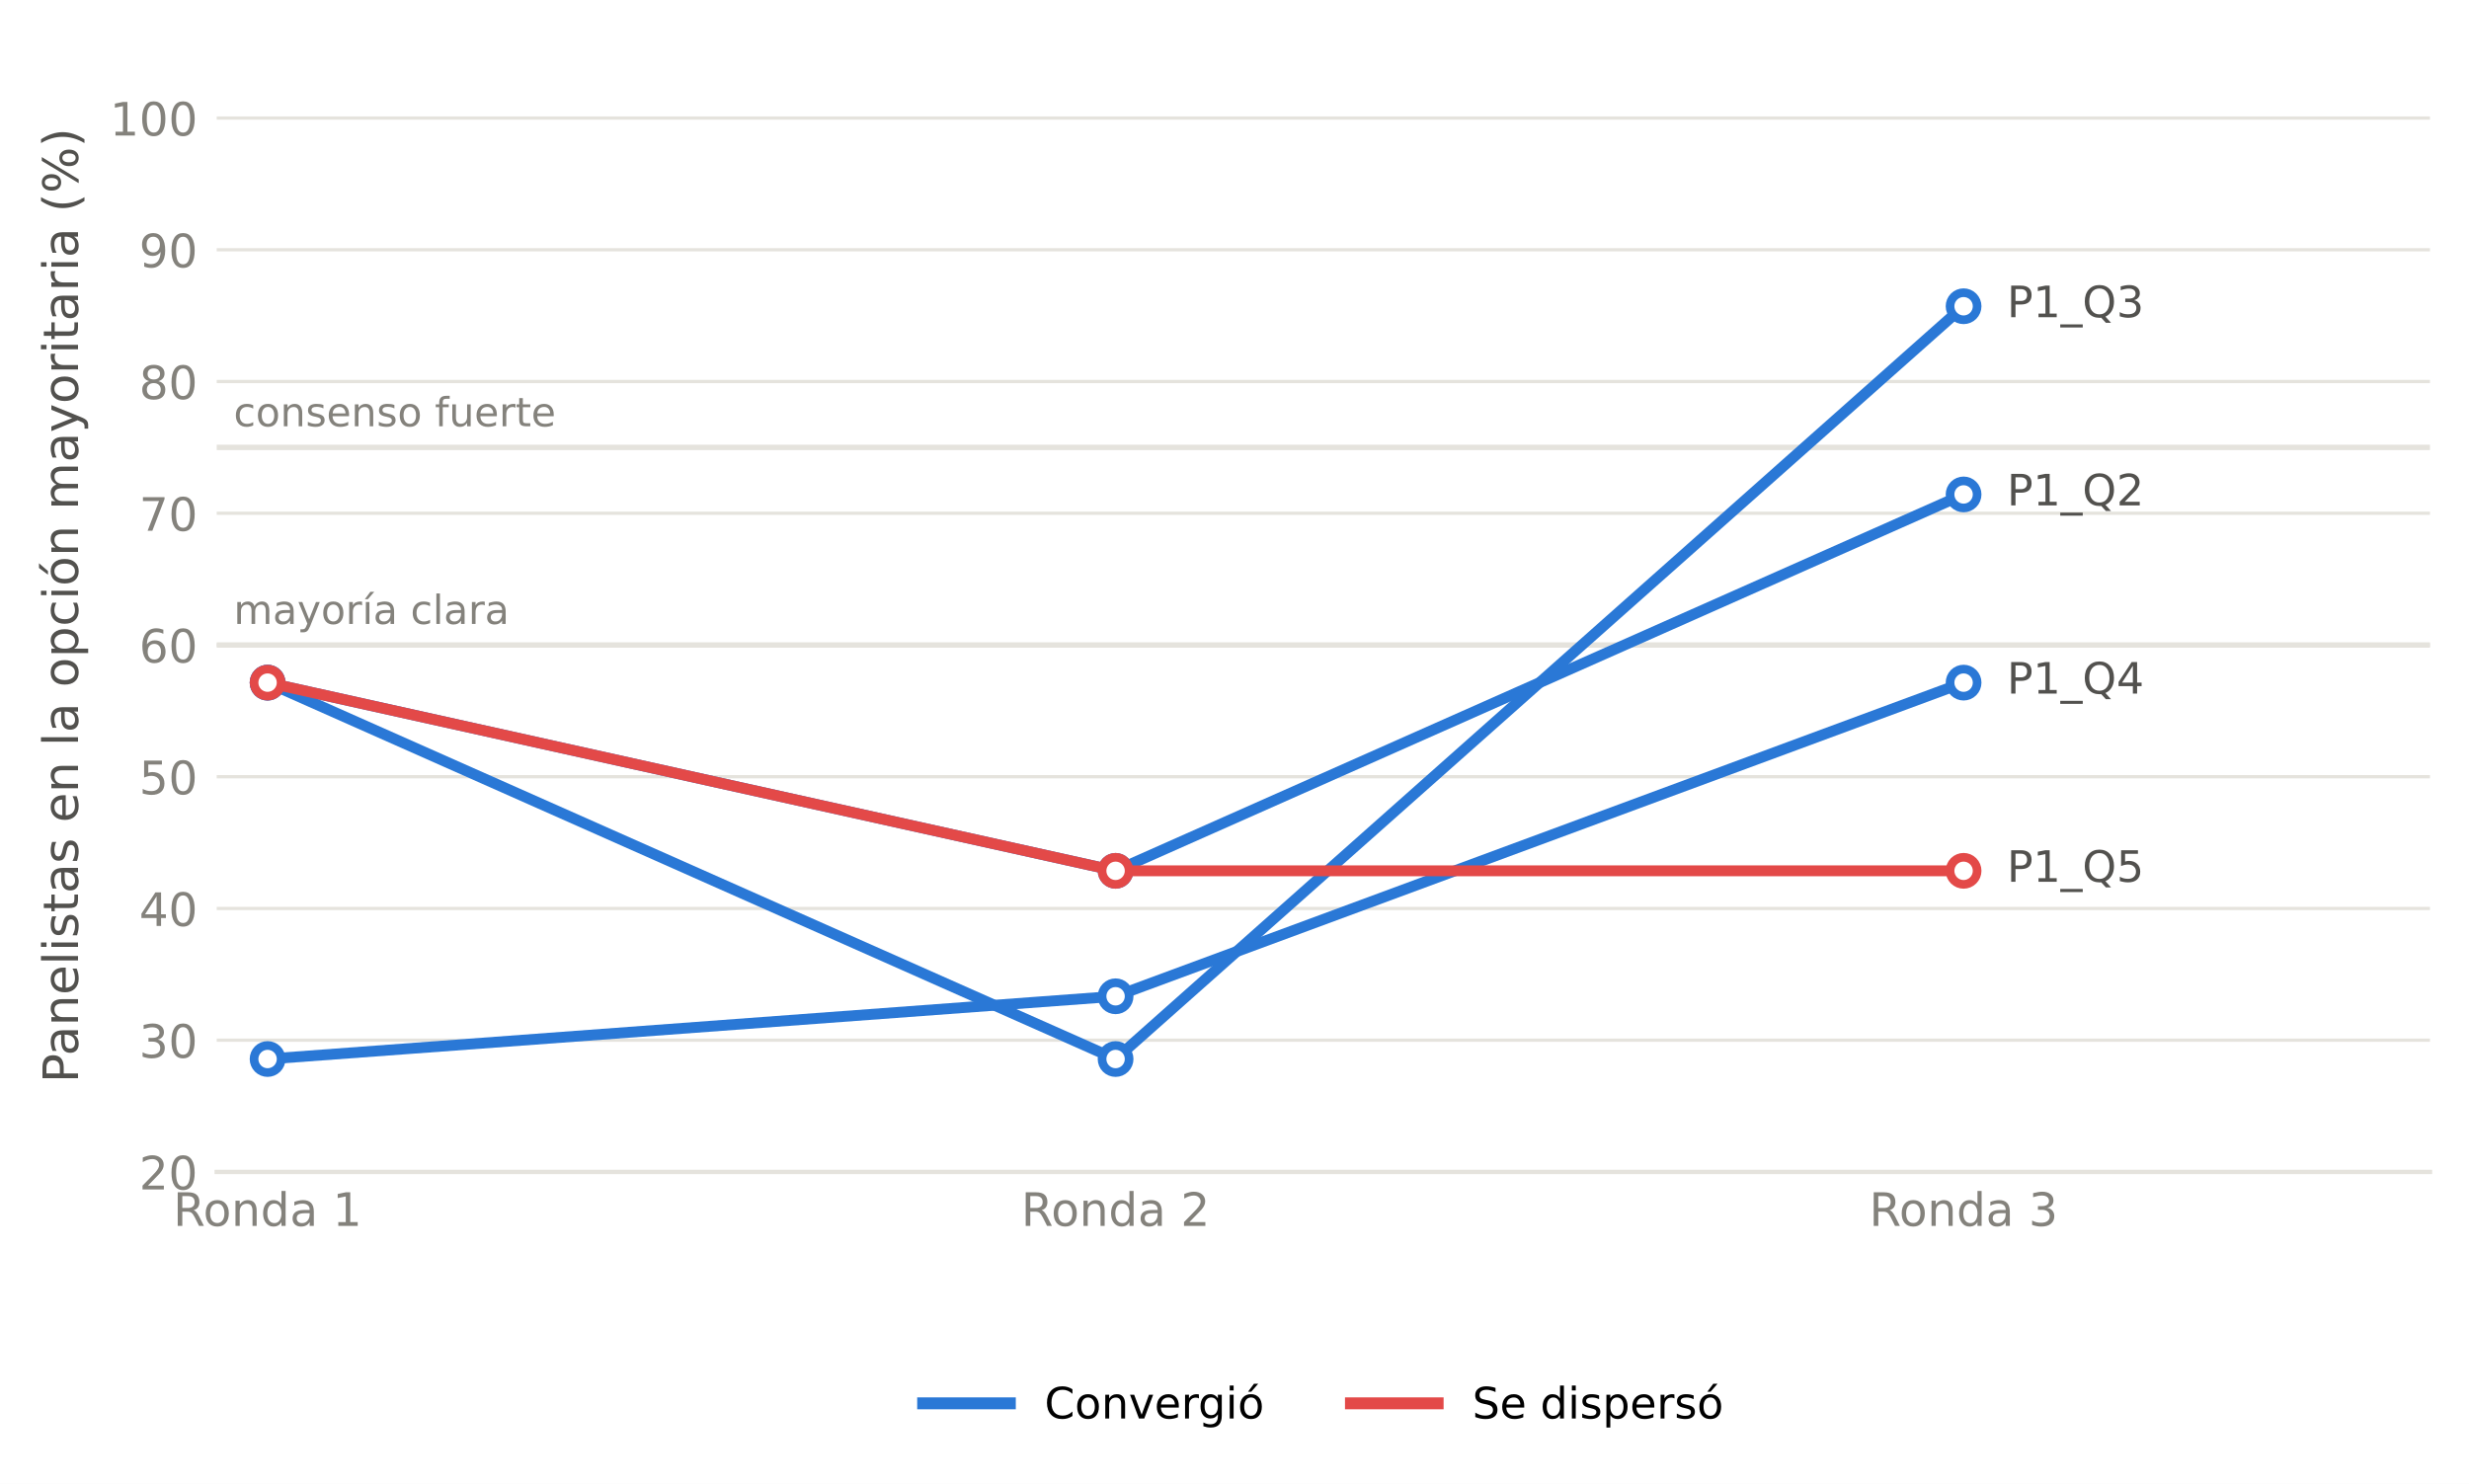
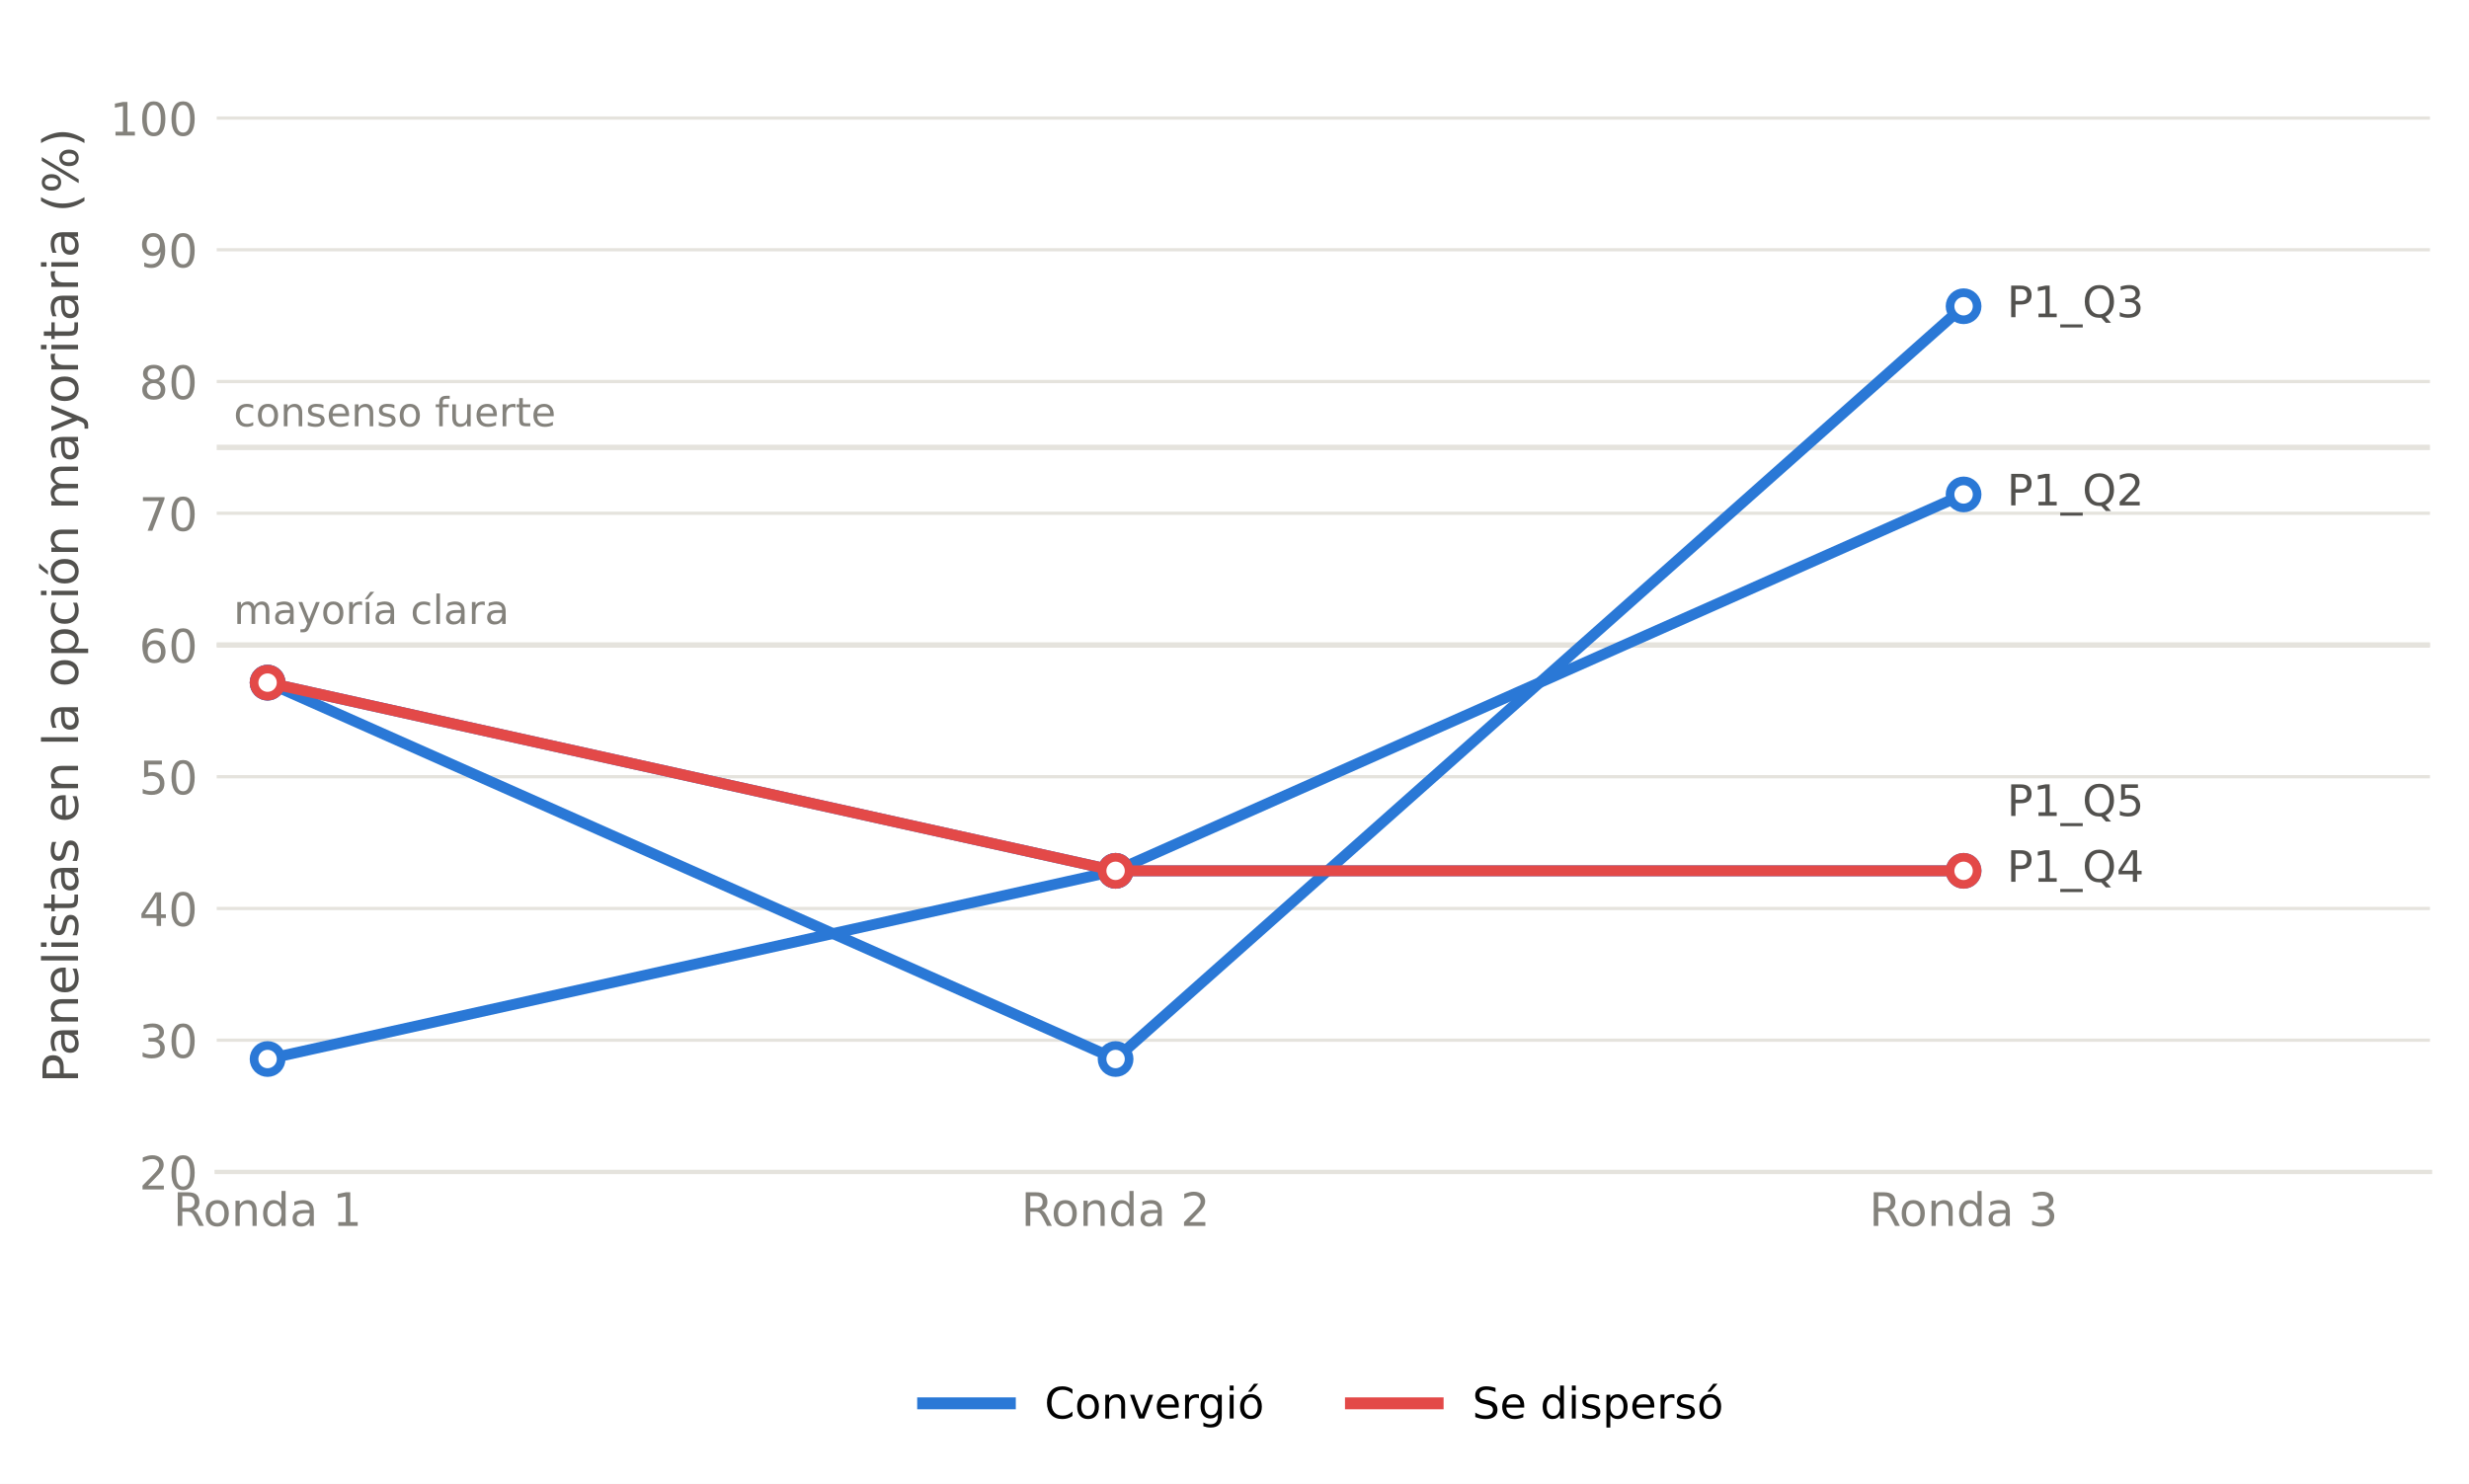
<svg xmlns="http://www.w3.org/2000/svg" xmlns:xlink="http://www.w3.org/1999/xlink" width="455.675pt" height="273.921pt" viewBox="0 0 455.675 273.921" version="1.1">
  <defs>
    <style type="text/css">*{stroke-linejoin: round; stroke-linecap: butt}</style>
  </defs>
  <g id="figure_1">
    <g id="patch_1">
      <path d="M 0 273.921  L 455.675 273.921  L 455.675 0  L 0 0  z " style="fill: #ffffff" />
    </g>
    <g id="axes_1">
      <g id="patch_2">
        <path d="M 39.995 216.344  L 448.475 216.344  L 448.475 7.2  L 39.995 7.2  z " style="fill: #ffffff" />
      </g>
      <g id="line2d_1">
-         <path d="M 39.995 82.589  L 448.475 82.589  " clip-path="url(#p4492c19e31)" style="fill: none; stroke: #e5e3dd; stroke-linecap: square" />
+         <path d="M 39.995 82.589  L 448.475 82.589  " clip-path="url(#pb75b7dde1e)" style="fill: none; stroke: #e5e3dd; stroke-linecap: square" />
      </g>
      <g id="line2d_2">
-         <path d="M 39.995 119.068  L 448.475 119.068  " clip-path="url(#p4492c19e31)" style="fill: none; stroke: #e5e3dd; stroke-linecap: square" />
+         <path d="M 39.995 119.068  L 448.475 119.068  " clip-path="url(#pb75b7dde1e)" style="fill: none; stroke: #e5e3dd; stroke-linecap: square" />
      </g>
      <g id="matplotlib.axis_1">
        <g id="xtick_1">
          <g id="line2d_3" />
          <g id="text_1">
            <text style="font-size: 8.5px; font-family: 'DejaVu Sans', 'Helvetica', 'Arial', sans-serif; text-anchor: middle; fill: #84827c" x="49.385" y="226.303" transform="rotate(-0 49.38503 226.3025)">Ronda 1</text>
          </g>
        </g>
        <g id="xtick_2">
          <g id="line2d_4" />
          <g id="text_2">
            <text style="font-size: 8.5px; font-family: 'DejaVu Sans', 'Helvetica', 'Arial', sans-serif; text-anchor: middle; fill: #84827c" x="205.891" y="226.303" transform="rotate(-0 205.8908 226.3025)">Ronda 2</text>
          </g>
        </g>
        <g id="xtick_3">
          <g id="line2d_5" />
          <g id="text_3">
            <text style="font-size: 8.5px; font-family: 'DejaVu Sans', 'Helvetica', 'Arial', sans-serif; text-anchor: middle; fill: #84827c" x="362.397" y="226.303" transform="rotate(-0 362.3965 226.3025)">Ronda 3</text>
          </g>
        </g>
      </g>
      <g id="matplotlib.axis_2">
        <g id="ytick_1">
          <g id="line2d_6">
-             <path d="M 39.995 216.344  L 448.475 216.344  " clip-path="url(#p4492c19e31)" style="fill: none; stroke: #e5e3dd; stroke-width: 0.6; stroke-linecap: square" />
+             <path d="M 39.995 216.344  L 448.475 216.344  " clip-path="url(#pb75b7dde1e)" style="fill: none; stroke: #e5e3dd; stroke-width: 0.6; stroke-linecap: square" />
          </g>
          <g id="line2d_7" />
          <g id="text_4">
            <text style="font-size: 8.5px; font-family: 'DejaVu Sans', 'Helvetica', 'Arial', sans-serif; text-anchor: end; fill: #84827c" x="36.495" y="219.573" transform="rotate(-0 36.49469 219.5732)">20</text>
          </g>
        </g>
        <g id="ytick_2">
          <g id="line2d_8">
-             <path d="M 39.995 192.025  L 448.475 192.025  " clip-path="url(#p4492c19e31)" style="fill: none; stroke: #e5e3dd; stroke-width: 0.6; stroke-linecap: square" />
+             <path d="M 39.995 192.025  L 448.475 192.025  " clip-path="url(#pb75b7dde1e)" style="fill: none; stroke: #e5e3dd; stroke-width: 0.6; stroke-linecap: square" />
          </g>
          <g id="line2d_9" />
          <g id="text_5">
            <text style="font-size: 8.5px; font-family: 'DejaVu Sans', 'Helvetica', 'Arial', sans-serif; text-anchor: end; fill: #84827c" x="36.495" y="195.254" transform="rotate(-0 36.49469 195.2541)">30</text>
          </g>
        </g>
        <g id="ytick_3">
          <g id="line2d_10">
-             <path d="M 39.995 167.706  L 448.475 167.706  " clip-path="url(#p4492c19e31)" style="fill: none; stroke: #e5e3dd; stroke-width: 0.6; stroke-linecap: square" />
+             <path d="M 39.995 167.706  L 448.475 167.706  " clip-path="url(#pb75b7dde1e)" style="fill: none; stroke: #e5e3dd; stroke-width: 0.6; stroke-linecap: square" />
          </g>
          <g id="line2d_11" />
          <g id="text_6">
            <text style="font-size: 8.5px; font-family: 'DejaVu Sans', 'Helvetica', 'Arial', sans-serif; text-anchor: end; fill: #84827c" x="36.495" y="170.935" transform="rotate(-0 36.49469 170.9351)">40</text>
          </g>
        </g>
        <g id="ytick_4">
          <g id="line2d_12">
-             <path d="M 39.995 143.387  L 448.475 143.387  " clip-path="url(#p4492c19e31)" style="fill: none; stroke: #e5e3dd; stroke-width: 0.6; stroke-linecap: square" />
+             <path d="M 39.995 143.387  L 448.475 143.387  " clip-path="url(#pb75b7dde1e)" style="fill: none; stroke: #e5e3dd; stroke-width: 0.6; stroke-linecap: square" />
          </g>
          <g id="line2d_13" />
          <g id="text_7">
            <text style="font-size: 8.5px; font-family: 'DejaVu Sans', 'Helvetica', 'Arial', sans-serif; text-anchor: end; fill: #84827c" x="36.495" y="146.616" transform="rotate(-0 36.49469 146.616)">50</text>
          </g>
        </g>
        <g id="ytick_5">
          <g id="line2d_14">
-             <path d="M 39.995 119.068  L 448.475 119.068  " clip-path="url(#p4492c19e31)" style="fill: none; stroke: #e5e3dd; stroke-width: 0.6; stroke-linecap: square" />
+             <path d="M 39.995 119.068  L 448.475 119.068  " clip-path="url(#pb75b7dde1e)" style="fill: none; stroke: #e5e3dd; stroke-width: 0.6; stroke-linecap: square" />
          </g>
          <g id="line2d_15" />
          <g id="text_8">
            <text style="font-size: 8.5px; font-family: 'DejaVu Sans', 'Helvetica', 'Arial', sans-serif; text-anchor: end; fill: #84827c" x="36.495" y="122.297" transform="rotate(-0 36.49469 122.297)">60</text>
          </g>
        </g>
        <g id="ytick_6">
          <g id="line2d_16">
-             <path d="M 39.995 94.749  L 448.475 94.749  " clip-path="url(#p4492c19e31)" style="fill: none; stroke: #e5e3dd; stroke-width: 0.6; stroke-linecap: square" />
+             <path d="M 39.995 94.749  L 448.475 94.749  " clip-path="url(#pb75b7dde1e)" style="fill: none; stroke: #e5e3dd; stroke-width: 0.6; stroke-linecap: square" />
          </g>
          <g id="line2d_17" />
          <g id="text_9">
            <text style="font-size: 8.5px; font-family: 'DejaVu Sans', 'Helvetica', 'Arial', sans-serif; text-anchor: end; fill: #84827c" x="36.495" y="97.978" transform="rotate(-0 36.49469 97.97792)">70</text>
          </g>
        </g>
        <g id="ytick_7">
          <g id="line2d_18">
-             <path d="M 39.995 70.43  L 448.475 70.43  " clip-path="url(#p4492c19e31)" style="fill: none; stroke: #e5e3dd; stroke-width: 0.6; stroke-linecap: square" />
+             <path d="M 39.995 70.43  L 448.475 70.43  " clip-path="url(#pb75b7dde1e)" style="fill: none; stroke: #e5e3dd; stroke-width: 0.6; stroke-linecap: square" />
          </g>
          <g id="line2d_19" />
          <g id="text_10">
            <text style="font-size: 8.5px; font-family: 'DejaVu Sans', 'Helvetica', 'Arial', sans-serif; text-anchor: end; fill: #84827c" x="36.495" y="73.659" transform="rotate(-0 36.49469 73.65887)">80</text>
          </g>
        </g>
        <g id="ytick_8">
          <g id="line2d_20">
-             <path d="M 39.995 46.11  L 448.475 46.11  " clip-path="url(#p4492c19e31)" style="fill: none; stroke: #e5e3dd; stroke-width: 0.6; stroke-linecap: square" />
+             <path d="M 39.995 46.11  L 448.475 46.11  " clip-path="url(#pb75b7dde1e)" style="fill: none; stroke: #e5e3dd; stroke-width: 0.6; stroke-linecap: square" />
          </g>
          <g id="line2d_21" />
          <g id="text_11">
            <text style="font-size: 8.5px; font-family: 'DejaVu Sans', 'Helvetica', 'Arial', sans-serif; text-anchor: end; fill: #84827c" x="36.495" y="49.34" transform="rotate(-0 36.49469 49.33982)">90</text>
          </g>
        </g>
        <g id="ytick_9">
          <g id="line2d_22">
-             <path d="M 39.995 21.791  L 448.475 21.791  " clip-path="url(#p4492c19e31)" style="fill: none; stroke: #e5e3dd; stroke-width: 0.6; stroke-linecap: square" />
+             <path d="M 39.995 21.791  L 448.475 21.791  " clip-path="url(#pb75b7dde1e)" style="fill: none; stroke: #e5e3dd; stroke-width: 0.6; stroke-linecap: square" />
          </g>
          <g id="line2d_23" />
          <g id="text_12">
            <text style="font-size: 8.5px; font-family: 'DejaVu Sans', 'Helvetica', 'Arial', sans-serif; text-anchor: end; fill: #84827c" x="36.495" y="25.021" transform="rotate(-0 36.49469 25.02077)">100</text>
          </g>
        </g>
        <g id="text_13">
          <text style="font-size: 9px; font-family: 'DejaVu Sans', 'Helvetica', 'Arial', sans-serif; text-anchor: middle; fill: #52514e" x="14.399" y="111.772" transform="rotate(-90 14.39859 111.7719)">Panelistas en la opción mayoritaria (%)</text>
        </g>
      </g>
      <g id="patch_3">
        <path d="M 39.995 216.344  L 448.475 216.344  " style="fill: none; stroke: #e5e3dd; stroke-width: 0.8; stroke-linejoin: miter; stroke-linecap: square" />
      </g>
      <g id="line2d_24">
-         <path d="M 49.385 126.016  L 205.891 160.757  L 362.397 91.274  " clip-path="url(#p4492c19e31)" style="fill: none; stroke: #2a78d6; stroke-width: 2; stroke-linecap: square" />
+         <path d="M 49.385 126.016  L 205.891 160.757  L 362.397 91.274  " clip-path="url(#pb75b7dde1e)" style="fill: none; stroke: #2a78d6; stroke-width: 2; stroke-linecap: square" />
        <defs>
-           <path id="mc3f2a40dd6" d="M 0 2.5  C 0.663 2.5 1.299 2.237 1.768 1.768  C 2.237 1.299 2.5 0.663 2.5 0  C 2.5 -0.663 2.237 -1.299 1.768 -1.768  C 1.299 -2.237 0.663 -2.5 0 -2.5  C -0.663 -2.5 -1.299 -2.237 -1.768 -1.768  C -2.237 -1.299 -2.5 -0.663 -2.5 0  C -2.5 0.663 -2.237 1.299 -1.768 1.768  C -1.299 2.237 -0.663 2.5 0 2.5  z " style="stroke: #2a78d6; stroke-width: 1.6" />
+           <path id="m7fe88c9951" d="M 0 2.5  C 0.663 2.5 1.299 2.237 1.768 1.768  C 2.237 1.299 2.5 0.663 2.5 0  C 2.5 -0.663 2.237 -1.299 1.768 -1.768  C 1.299 -2.237 0.663 -2.5 0 -2.5  C -0.663 -2.5 -1.299 -2.237 -1.768 -1.768  C -2.237 -1.299 -2.5 -0.663 -2.5 0  C -2.5 0.663 -2.237 1.299 -1.768 1.768  C -1.299 2.237 -0.663 2.5 0 2.5  z " style="stroke: #2a78d6; stroke-width: 1.6" />
        </defs>
-         <g clip-path="url(#p4492c19e31)">
-           <use xlink:href="#mc3f2a40dd6" x="49.385" y="126.016" style="fill: #ffffff; stroke: #2a78d6; stroke-width: 1.6" />
-           <use xlink:href="#mc3f2a40dd6" x="205.891" y="160.757" style="fill: #ffffff; stroke: #2a78d6; stroke-width: 1.6" />
-           <use xlink:href="#mc3f2a40dd6" x="362.397" y="91.274" style="fill: #ffffff; stroke: #2a78d6; stroke-width: 1.6" />
+         <g clip-path="url(#pb75b7dde1e)">
+           <use xlink:href="#m7fe88c9951" x="49.385" y="126.016" style="fill: #ffffff; stroke: #2a78d6; stroke-width: 1.6" />
+           <use xlink:href="#m7fe88c9951" x="205.891" y="160.757" style="fill: #ffffff; stroke: #2a78d6; stroke-width: 1.6" />
+           <use xlink:href="#m7fe88c9951" x="362.397" y="91.274" style="fill: #ffffff; stroke: #2a78d6; stroke-width: 1.6" />
        </g>
      </g>
      <g id="line2d_25">
-         <path d="M 49.385 126.016  L 205.891 195.499  L 362.397 56.533  " clip-path="url(#p4492c19e31)" style="fill: none; stroke: #2a78d6; stroke-width: 2; stroke-linecap: square" />
-         <g clip-path="url(#p4492c19e31)">
-           <use xlink:href="#mc3f2a40dd6" x="49.385" y="126.016" style="fill: #ffffff; stroke: #2a78d6; stroke-width: 1.6" />
-           <use xlink:href="#mc3f2a40dd6" x="205.891" y="195.499" style="fill: #ffffff; stroke: #2a78d6; stroke-width: 1.6" />
-           <use xlink:href="#mc3f2a40dd6" x="362.397" y="56.533" style="fill: #ffffff; stroke: #2a78d6; stroke-width: 1.6" />
+         <path d="M 49.385 126.016  L 205.891 195.499  L 362.397 56.533  " clip-path="url(#pb75b7dde1e)" style="fill: none; stroke: #2a78d6; stroke-width: 2; stroke-linecap: square" />
+         <g clip-path="url(#pb75b7dde1e)">
+           <use xlink:href="#m7fe88c9951" x="49.385" y="126.016" style="fill: #ffffff; stroke: #2a78d6; stroke-width: 1.6" />
+           <use xlink:href="#m7fe88c9951" x="205.891" y="195.499" style="fill: #ffffff; stroke: #2a78d6; stroke-width: 1.6" />
+           <use xlink:href="#m7fe88c9951" x="362.397" y="56.533" style="fill: #ffffff; stroke: #2a78d6; stroke-width: 1.6" />
        </g>
      </g>
      <g id="line2d_26">
-         <path d="M 49.385 195.499  L 205.891 183.918  L 362.397 126.016  " clip-path="url(#p4492c19e31)" style="fill: none; stroke: #2a78d6; stroke-width: 2; stroke-linecap: square" />
-         <g clip-path="url(#p4492c19e31)">
-           <use xlink:href="#mc3f2a40dd6" x="49.385" y="195.499" style="fill: #ffffff; stroke: #2a78d6; stroke-width: 1.6" />
-           <use xlink:href="#mc3f2a40dd6" x="205.891" y="183.918" style="fill: #ffffff; stroke: #2a78d6; stroke-width: 1.6" />
-           <use xlink:href="#mc3f2a40dd6" x="362.397" y="126.016" style="fill: #ffffff; stroke: #2a78d6; stroke-width: 1.6" />
+         <path d="M 49.385 195.499  L 205.891 160.757  L 362.397 160.757  " clip-path="url(#pb75b7dde1e)" style="fill: none; stroke: #2a78d6; stroke-width: 2; stroke-linecap: square" />
+         <g clip-path="url(#pb75b7dde1e)">
+           <use xlink:href="#m7fe88c9951" x="49.385" y="195.499" style="fill: #ffffff; stroke: #2a78d6; stroke-width: 1.6" />
+           <use xlink:href="#m7fe88c9951" x="205.891" y="160.757" style="fill: #ffffff; stroke: #2a78d6; stroke-width: 1.6" />
+           <use xlink:href="#m7fe88c9951" x="362.397" y="160.757" style="fill: #ffffff; stroke: #2a78d6; stroke-width: 1.6" />
        </g>
      </g>
      <g id="line2d_27">
-         <path d="M 49.385 126.016  L 205.891 160.757  L 362.397 160.757  " clip-path="url(#p4492c19e31)" style="fill: none; stroke: #e34948; stroke-width: 2; stroke-linecap: square" />
+         <path d="M 49.385 126.016  L 205.891 160.757  L 362.397 160.757  " clip-path="url(#pb75b7dde1e)" style="fill: none; stroke: #e34948; stroke-width: 2; stroke-linecap: square" />
        <defs>
-           <path id="mb54da09a22" d="M 0 2.5  C 0.663 2.5 1.299 2.237 1.768 1.768  C 2.237 1.299 2.5 0.663 2.5 0  C 2.5 -0.663 2.237 -1.299 1.768 -1.768  C 1.299 -2.237 0.663 -2.5 0 -2.5  C -0.663 -2.5 -1.299 -2.237 -1.768 -1.768  C -2.237 -1.299 -2.5 -0.663 -2.5 0  C -2.5 0.663 -2.237 1.299 -1.768 1.768  C -1.299 2.237 -0.663 2.5 0 2.5  z " style="stroke: #e34948; stroke-width: 1.6" />
+           <path id="m9a5afd6525" d="M 0 2.5  C 0.663 2.5 1.299 2.237 1.768 1.768  C 2.237 1.299 2.5 0.663 2.5 0  C 2.5 -0.663 2.237 -1.299 1.768 -1.768  C 1.299 -2.237 0.663 -2.5 0 -2.5  C -0.663 -2.5 -1.299 -2.237 -1.768 -1.768  C -2.237 -1.299 -2.5 -0.663 -2.5 0  C -2.5 0.663 -2.237 1.299 -1.768 1.768  C -1.299 2.237 -0.663 2.5 0 2.5  z " style="stroke: #e34948; stroke-width: 1.6" />
        </defs>
-         <g clip-path="url(#p4492c19e31)">
-           <use xlink:href="#mb54da09a22" x="49.385" y="126.016" style="fill: #ffffff; stroke: #e34948; stroke-width: 1.6" />
-           <use xlink:href="#mb54da09a22" x="205.891" y="160.757" style="fill: #ffffff; stroke: #e34948; stroke-width: 1.6" />
-           <use xlink:href="#mb54da09a22" x="362.397" y="160.757" style="fill: #ffffff; stroke: #e34948; stroke-width: 1.6" />
+         <g clip-path="url(#pb75b7dde1e)">
+           <use xlink:href="#m9a5afd6525" x="49.385" y="126.016" style="fill: #ffffff; stroke: #e34948; stroke-width: 1.6" />
+           <use xlink:href="#m9a5afd6525" x="205.891" y="160.757" style="fill: #ffffff; stroke: #e34948; stroke-width: 1.6" />
+           <use xlink:href="#m9a5afd6525" x="362.397" y="160.757" style="fill: #ffffff; stroke: #e34948; stroke-width: 1.6" />
        </g>
      </g>
      <g id="text_14">
-         <text style="font-size: 8px; font-family: 'DejaVu Sans', 'Helvetica', 'Arial', sans-serif; text-anchor: start; fill: #52514e" x="370.397" y="162.783" transform="rotate(-0 370.3965 162.7831)">P1_Q5</text>
+         <text style="font-size: 8px; font-family: 'DejaVu Sans', 'Helvetica', 'Arial', sans-serif; text-anchor: start; fill: #52514e" x="370.397" y="162.783" transform="rotate(-0 370.3965 162.7831)">P1_Q4</text>
      </g>
      <g id="text_15">
-         <text style="font-size: 8px; font-family: 'DejaVu Sans', 'Helvetica', 'Arial', sans-serif; text-anchor: start; fill: #52514e" x="370.397" y="128.042" transform="rotate(-0 370.3965 128.0416)">P1_Q4</text>
+         <text style="font-size: 8px; font-family: 'DejaVu Sans', 'Helvetica', 'Arial', sans-serif; text-anchor: start; fill: #52514e" x="370.397" y="150.624" transform="rotate(-0 370.3965 150.6235)">P1_Q5</text>
      </g>
      <g id="text_16">
        <text style="font-size: 8px; font-family: 'DejaVu Sans', 'Helvetica', 'Arial', sans-serif; text-anchor: start; fill: #52514e" x="370.397" y="93.3" transform="rotate(-0 370.3965 93.30006)">P1_Q2</text>
      </g>
      <g id="text_17">
        <text style="font-size: 8px; font-family: 'DejaVu Sans', 'Helvetica', 'Arial', sans-serif; text-anchor: start; fill: #52514e" x="370.397" y="58.559" transform="rotate(-0 370.3965 58.55856)">P1_Q3</text>
      </g>
      <g id="text_18">
        <text style="font-size: 7.4px; font-family: 'DejaVu Sans', 'Helvetica', 'Arial', sans-serif; text-anchor: start; fill: #84827c" x="43.125" y="78.698" transform="rotate(-0 43.1248 78.69801)">consenso fuerte</text>
      </g>
      <g id="text_19">
        <text style="font-size: 7.4px; font-family: 'DejaVu Sans', 'Helvetica', 'Arial', sans-serif; text-anchor: start; fill: #84827c" x="43.125" y="115.177" transform="rotate(-0 43.1248 115.1766)">mayoría clara</text>
      </g>
      <g id="legend_1">
        <g id="line2d_28">
          <path d="M 170.375 259.057  L 178.375 259.057  L 186.375 259.057  " style="fill: none; stroke: #2a78d6; stroke-width: 2.2; stroke-linecap: square" />
        </g>
        <g id="text_20">
          <text style="font-size: 8px; font-family: 'DejaVu Sans', 'Helvetica', 'Arial', sans-serif; text-anchor: start" x="192.775" y="261.857" transform="rotate(-0 192.7753 261.8575)">Convergió</text>
        </g>
        <g id="line2d_29">
          <path d="M 249.329 259.057  L 257.329 259.057  L 265.329 259.057  " style="fill: none; stroke: #e34948; stroke-width: 2.2; stroke-linecap: square" />
        </g>
        <g id="text_21">
          <text style="font-size: 8px; font-family: 'DejaVu Sans', 'Helvetica', 'Arial', sans-serif; text-anchor: start" x="271.729" y="261.857" transform="rotate(-0 271.7291 261.8575)">Se dispersó</text>
        </g>
      </g>
    </g>
  </g>
  <defs>
-     <clipPath id="p4492c19e31">
+     <clipPath id="pb75b7dde1e">
      <rect x="39.995" y="7.2" width="408.48" height="209.144" />
    </clipPath>
  </defs>
</svg>
